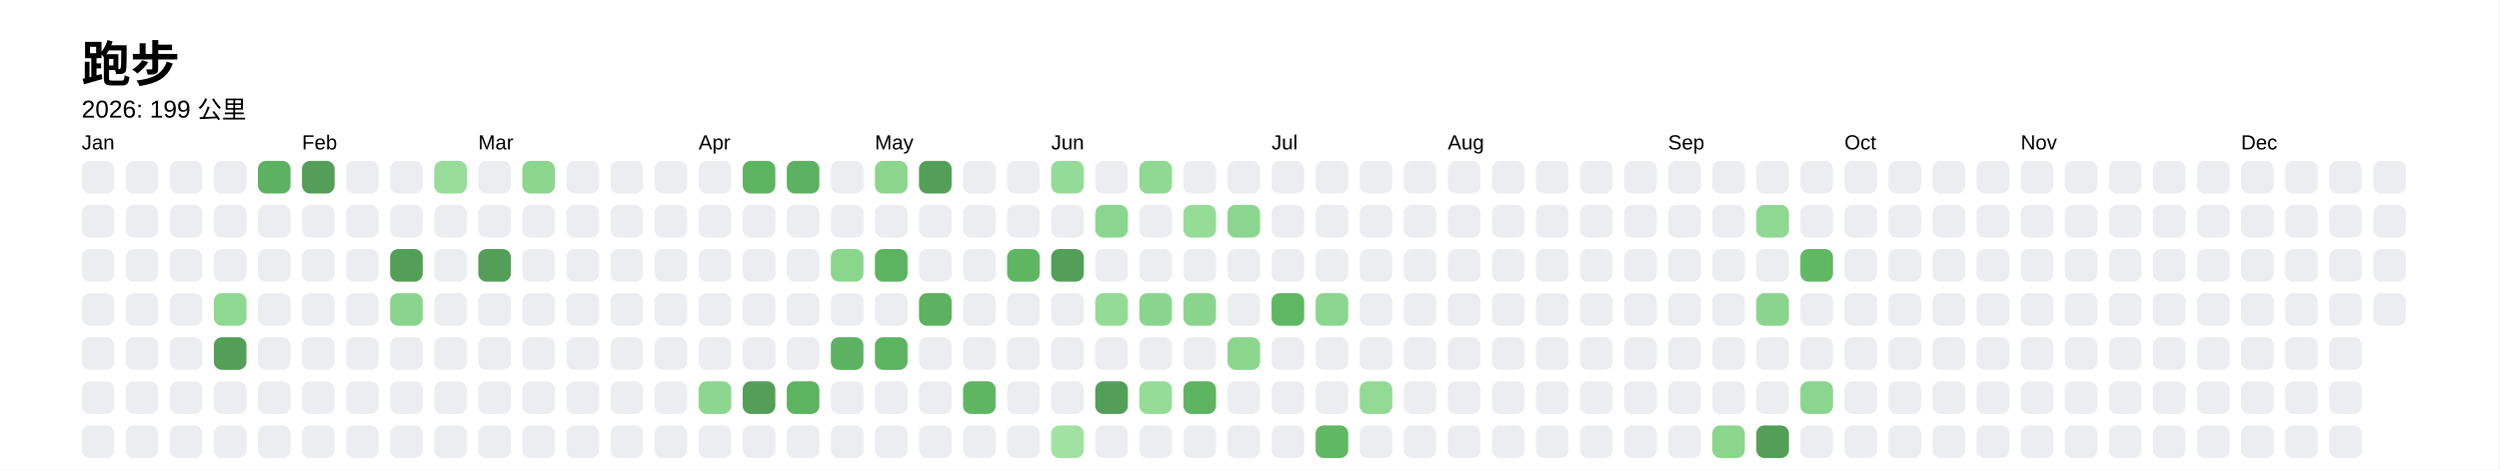
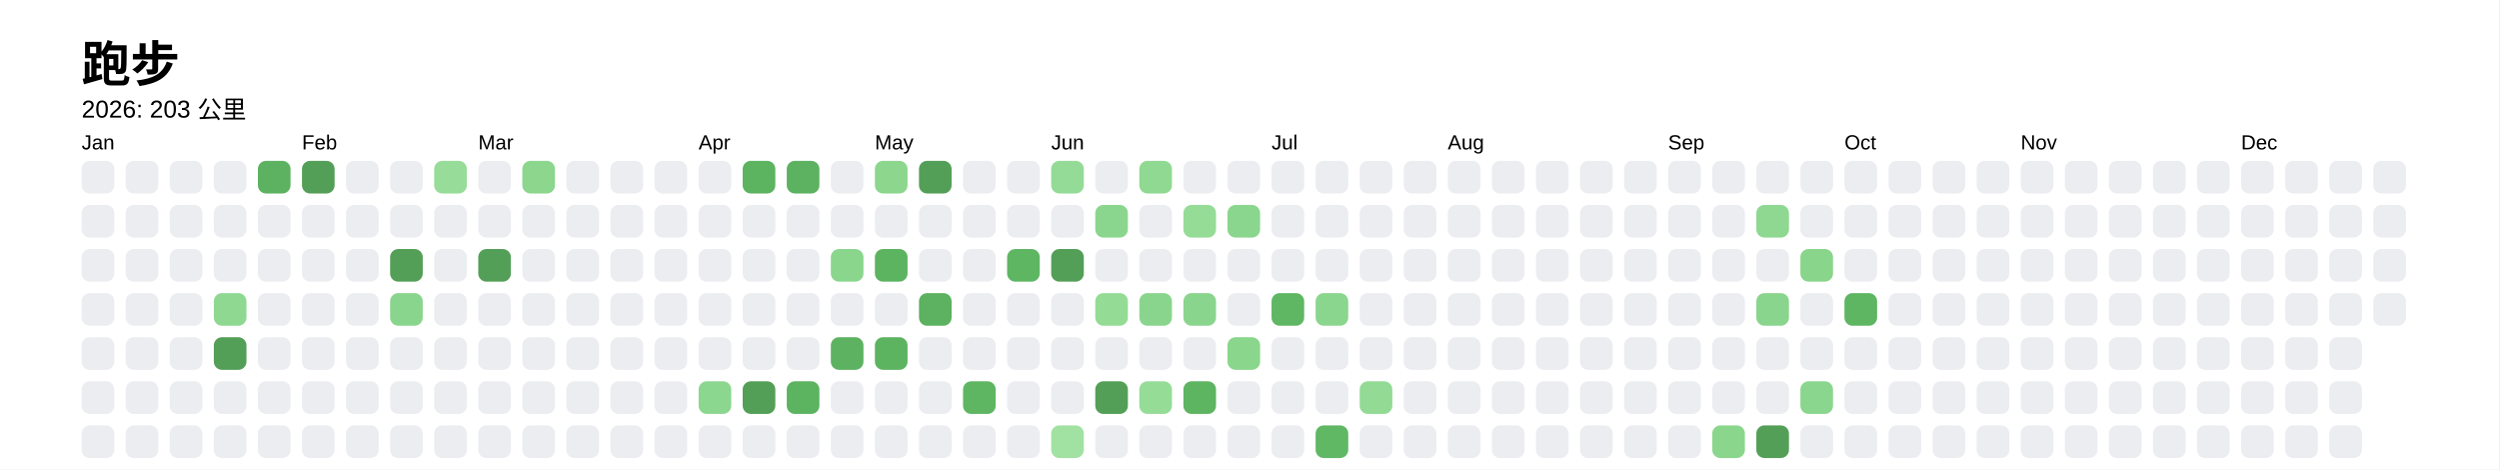
<svg xmlns="http://www.w3.org/2000/svg" baseProfile="full" height="57.5mm" version="1.1" viewBox="0,0,306.2,57.5" width="306.2mm">
  <defs />
  <rect fill="#FFFFFF" height="57.5" width="306.2" x="0" y="0" />
  <text fill="#000000" style="font-size:6px; font-family:Arial; font-weight:bold;" x="10" y="10">跑步</text>
-   <text fill="#000000" style="font-size:3px; font-family:Arial;" x="10" y="14.4">2026: 199 公里</text>
+   <text fill="#000000" style="font-size:3px; font-family:Arial;" x="10" y="14.4">2026: 203 公里</text>
  <text fill="#000000" style="font-size:2.5px; font-family:Arial" x="10" y="18.3">Jan</text>
  <rect fill="#EBEDF0" height="4" rx="1" ry="1" width="4" x="10" y="19.7" />
  <rect fill="#EBEDF0" height="4" rx="1" ry="1" width="4" x="10" y="25.1" />
  <rect fill="#EBEDF0" height="4" rx="1" ry="1" width="4" x="10" y="30.5" />
  <rect fill="#EBEDF0" height="4" rx="1" ry="1" width="4" x="10" y="35.9" />
  <rect fill="#EBEDF0" height="4" rx="1" ry="1" width="4" x="10" y="41.3" />
  <rect fill="#EBEDF0" height="4" rx="1" ry="1" width="4" x="10" y="46.7" />
  <rect fill="#EBEDF0" height="4" rx="1" ry="1" width="4" x="10" y="52.1" />
  <rect fill="#EBEDF0" height="4" rx="1" ry="1" width="4" x="15.4" y="19.7" />
  <rect fill="#EBEDF0" height="4" rx="1" ry="1" width="4" x="15.4" y="25.1" />
  <rect fill="#EBEDF0" height="4" rx="1" ry="1" width="4" x="15.4" y="30.5" />
  <rect fill="#EBEDF0" height="4" rx="1" ry="1" width="4" x="15.4" y="35.9" />
  <rect fill="#EBEDF0" height="4" rx="1" ry="1" width="4" x="15.4" y="41.3" />
  <rect fill="#EBEDF0" height="4" rx="1" ry="1" width="4" x="15.4" y="46.7" />
  <rect fill="#EBEDF0" height="4" rx="1" ry="1" width="4" x="15.4" y="52.1" />
  <rect fill="#EBEDF0" height="4" rx="1" ry="1" width="4" x="20.8" y="19.7" />
  <rect fill="#EBEDF0" height="4" rx="1" ry="1" width="4" x="20.8" y="25.1" />
  <rect fill="#EBEDF0" height="4" rx="1" ry="1" width="4" x="20.8" y="30.5" />
  <rect fill="#EBEDF0" height="4" rx="1" ry="1" width="4" x="20.8" y="35.9" />
  <rect fill="#EBEDF0" height="4" rx="1" ry="1" width="4" x="20.8" y="41.3" />
  <rect fill="#EBEDF0" height="4" rx="1" ry="1" width="4" x="20.8" y="46.7" />
  <rect fill="#EBEDF0" height="4" rx="1" ry="1" width="4" x="20.8" y="52.1" />
  <rect fill="#EBEDF0" height="4" rx="1" ry="1" width="4" x="26.2" y="19.7" />
  <rect fill="#EBEDF0" height="4" rx="1" ry="1" width="4" x="26.2" y="25.1" />
  <rect fill="#EBEDF0" height="4" rx="1" ry="1" width="4" x="26.2" y="30.5" />
  <rect fill="#8fd891" height="4" rx="1" ry="1" width="4" x="26.2" y="35.9" />
  <rect fill="#549F57" height="4" rx="1" ry="1" width="4" x="26.2" y="41.3" />
  <rect fill="#EBEDF0" height="4" rx="1" ry="1" width="4" x="26.2" y="46.7" />
  <rect fill="#EBEDF0" height="4" rx="1" ry="1" width="4" x="26.2" y="52.1" />
  <rect fill="#5cb260" height="4" rx="1" ry="1" width="4" x="31.6" y="19.7" />
  <rect fill="#EBEDF0" height="4" rx="1" ry="1" width="4" x="31.6" y="25.1" />
  <rect fill="#EBEDF0" height="4" rx="1" ry="1" width="4" x="31.6" y="30.5" />
  <rect fill="#EBEDF0" height="4" rx="1" ry="1" width="4" x="31.6" y="35.9" />
  <rect fill="#EBEDF0" height="4" rx="1" ry="1" width="4" x="31.6" y="41.3" />
  <rect fill="#EBEDF0" height="4" rx="1" ry="1" width="4" x="31.6" y="46.7" />
  <rect fill="#EBEDF0" height="4" rx="1" ry="1" width="4" x="31.6" y="52.1" />
  <text fill="#000000" style="font-size:2.5px; font-family:Arial" x="37.0" y="18.3">Feb</text>
  <rect fill="#549F57" height="4" rx="1" ry="1" width="4" x="37.0" y="19.7" />
  <rect fill="#EBEDF0" height="4" rx="1" ry="1" width="4" x="37.0" y="25.1" />
  <rect fill="#EBEDF0" height="4" rx="1" ry="1" width="4" x="37.0" y="30.5" />
  <rect fill="#EBEDF0" height="4" rx="1" ry="1" width="4" x="37.0" y="35.9" />
  <rect fill="#EBEDF0" height="4" rx="1" ry="1" width="4" x="37.0" y="41.3" />
  <rect fill="#EBEDF0" height="4" rx="1" ry="1" width="4" x="37.0" y="46.7" />
  <rect fill="#EBEDF0" height="4" rx="1" ry="1" width="4" x="37.0" y="52.1" />
  <rect fill="#EBEDF0" height="4" rx="1" ry="1" width="4" x="42.4" y="19.7" />
  <rect fill="#EBEDF0" height="4" rx="1" ry="1" width="4" x="42.4" y="25.1" />
  <rect fill="#EBEDF0" height="4" rx="1" ry="1" width="4" x="42.4" y="30.5" />
  <rect fill="#EBEDF0" height="4" rx="1" ry="1" width="4" x="42.4" y="35.9" />
  <rect fill="#EBEDF0" height="4" rx="1" ry="1" width="4" x="42.4" y="41.3" />
  <rect fill="#EBEDF0" height="4" rx="1" ry="1" width="4" x="42.4" y="46.7" />
  <rect fill="#EBEDF0" height="4" rx="1" ry="1" width="4" x="42.4" y="52.1" />
  <rect fill="#EBEDF0" height="4" rx="1" ry="1" width="4" x="47.8" y="19.7" />
  <rect fill="#EBEDF0" height="4" rx="1" ry="1" width="4" x="47.8" y="25.1" />
  <rect fill="#549F57" height="4" rx="1" ry="1" width="4" x="47.8" y="30.5" />
  <rect fill="#8ad58d" height="4" rx="1" ry="1" width="4" x="47.8" y="35.9" />
  <rect fill="#EBEDF0" height="4" rx="1" ry="1" width="4" x="47.8" y="41.3" />
  <rect fill="#EBEDF0" height="4" rx="1" ry="1" width="4" x="47.8" y="46.7" />
  <rect fill="#EBEDF0" height="4" rx="1" ry="1" width="4" x="47.8" y="52.1" />
  <rect fill="#97dc99" height="4" rx="1" ry="1" width="4" x="53.2" y="19.7" />
  <rect fill="#EBEDF0" height="4" rx="1" ry="1" width="4" x="53.2" y="25.1" />
  <rect fill="#EBEDF0" height="4" rx="1" ry="1" width="4" x="53.2" y="30.5" />
  <rect fill="#EBEDF0" height="4" rx="1" ry="1" width="4" x="53.2" y="35.9" />
  <rect fill="#EBEDF0" height="4" rx="1" ry="1" width="4" x="53.2" y="41.3" />
  <rect fill="#EBEDF0" height="4" rx="1" ry="1" width="4" x="53.2" y="46.7" />
  <rect fill="#EBEDF0" height="4" rx="1" ry="1" width="4" x="53.2" y="52.1" />
  <text fill="#000000" style="font-size:2.5px; font-family:Arial" x="58.6" y="18.3">Mar</text>
  <rect fill="#EBEDF0" height="4" rx="1" ry="1" width="4" x="58.6" y="19.7" />
  <rect fill="#EBEDF0" height="4" rx="1" ry="1" width="4" x="58.6" y="25.1" />
  <rect fill="#549F57" height="4" rx="1" ry="1" width="4" x="58.6" y="30.5" />
  <rect fill="#EBEDF0" height="4" rx="1" ry="1" width="4" x="58.6" y="35.9" />
  <rect fill="#EBEDF0" height="4" rx="1" ry="1" width="4" x="58.6" y="41.3" />
  <rect fill="#EBEDF0" height="4" rx="1" ry="1" width="4" x="58.6" y="46.7" />
  <rect fill="#EBEDF0" height="4" rx="1" ry="1" width="4" x="58.6" y="52.1" />
  <rect fill="#8cd68e" height="4" rx="1" ry="1" width="4" x="64" y="19.7" />
  <rect fill="#EBEDF0" height="4" rx="1" ry="1" width="4" x="64" y="25.1" />
  <rect fill="#EBEDF0" height="4" rx="1" ry="1" width="4" x="64" y="30.5" />
  <rect fill="#EBEDF0" height="4" rx="1" ry="1" width="4" x="64" y="35.9" />
  <rect fill="#EBEDF0" height="4" rx="1" ry="1" width="4" x="64" y="41.3" />
  <rect fill="#EBEDF0" height="4" rx="1" ry="1" width="4" x="64" y="46.7" />
  <rect fill="#EBEDF0" height="4" rx="1" ry="1" width="4" x="64" y="52.1" />
  <rect fill="#EBEDF0" height="4" rx="1" ry="1" width="4" x="69.4" y="19.7" />
  <rect fill="#EBEDF0" height="4" rx="1" ry="1" width="4" x="69.4" y="25.1" />
  <rect fill="#EBEDF0" height="4" rx="1" ry="1" width="4" x="69.4" y="30.5" />
  <rect fill="#EBEDF0" height="4" rx="1" ry="1" width="4" x="69.4" y="35.9" />
  <rect fill="#EBEDF0" height="4" rx="1" ry="1" width="4" x="69.4" y="41.3" />
  <rect fill="#EBEDF0" height="4" rx="1" ry="1" width="4" x="69.4" y="46.7" />
  <rect fill="#EBEDF0" height="4" rx="1" ry="1" width="4" x="69.4" y="52.1" />
  <rect fill="#EBEDF0" height="4" rx="1" ry="1" width="4" x="74.8" y="19.7" />
  <rect fill="#EBEDF0" height="4" rx="1" ry="1" width="4" x="74.8" y="25.1" />
  <rect fill="#EBEDF0" height="4" rx="1" ry="1" width="4" x="74.8" y="30.5" />
  <rect fill="#EBEDF0" height="4" rx="1" ry="1" width="4" x="74.8" y="35.9" />
  <rect fill="#EBEDF0" height="4" rx="1" ry="1" width="4" x="74.8" y="41.3" />
  <rect fill="#EBEDF0" height="4" rx="1" ry="1" width="4" x="74.8" y="46.7" />
  <rect fill="#EBEDF0" height="4" rx="1" ry="1" width="4" x="74.8" y="52.1" />
  <rect fill="#EBEDF0" height="4" rx="1" ry="1" width="4" x="80.2" y="19.7" />
  <rect fill="#EBEDF0" height="4" rx="1" ry="1" width="4" x="80.2" y="25.1" />
  <rect fill="#EBEDF0" height="4" rx="1" ry="1" width="4" x="80.2" y="30.5" />
  <rect fill="#EBEDF0" height="4" rx="1" ry="1" width="4" x="80.2" y="35.9" />
  <rect fill="#EBEDF0" height="4" rx="1" ry="1" width="4" x="80.2" y="41.3" />
  <rect fill="#EBEDF0" height="4" rx="1" ry="1" width="4" x="80.2" y="46.7" />
  <rect fill="#EBEDF0" height="4" rx="1" ry="1" width="4" x="80.2" y="52.1" />
  <text fill="#000000" style="font-size:2.5px; font-family:Arial" x="85.6" y="18.3">Apr</text>
  <rect fill="#EBEDF0" height="4" rx="1" ry="1" width="4" x="85.6" y="19.7" />
  <rect fill="#EBEDF0" height="4" rx="1" ry="1" width="4" x="85.6" y="25.1" />
  <rect fill="#EBEDF0" height="4" rx="1" ry="1" width="4" x="85.6" y="30.5" />
  <rect fill="#EBEDF0" height="4" rx="1" ry="1" width="4" x="85.6" y="35.9" />
  <rect fill="#EBEDF0" height="4" rx="1" ry="1" width="4" x="85.6" y="41.3" />
  <rect fill="#8cd78f" height="4" rx="1" ry="1" width="4" x="85.6" y="46.7" />
  <rect fill="#EBEDF0" height="4" rx="1" ry="1" width="4" x="85.6" y="52.1" />
  <rect fill="#5cb360" height="4" rx="1" ry="1" width="4" x="91" y="19.7" />
  <rect fill="#EBEDF0" height="4" rx="1" ry="1" width="4" x="91" y="25.1" />
  <rect fill="#EBEDF0" height="4" rx="1" ry="1" width="4" x="91" y="30.5" />
  <rect fill="#EBEDF0" height="4" rx="1" ry="1" width="4" x="91" y="35.9" />
  <rect fill="#EBEDF0" height="4" rx="1" ry="1" width="4" x="91" y="41.3" />
  <rect fill="#549F57" height="4" rx="1" ry="1" width="4" x="91" y="46.7" />
  <rect fill="#EBEDF0" height="4" rx="1" ry="1" width="4" x="91" y="52.1" />
  <rect fill="#5cb260" height="4" rx="1" ry="1" width="4" x="96.4" y="19.7" />
  <rect fill="#EBEDF0" height="4" rx="1" ry="1" width="4" x="96.4" y="25.1" />
  <rect fill="#EBEDF0" height="4" rx="1" ry="1" width="4" x="96.4" y="30.5" />
  <rect fill="#EBEDF0" height="4" rx="1" ry="1" width="4" x="96.4" y="35.9" />
  <rect fill="#EBEDF0" height="4" rx="1" ry="1" width="4" x="96.4" y="41.3" />
  <rect fill="#5cb360" height="4" rx="1" ry="1" width="4" x="96.4" y="46.7" />
  <rect fill="#EBEDF0" height="4" rx="1" ry="1" width="4" x="96.4" y="52.1" />
  <rect fill="#EBEDF0" height="4" rx="1" ry="1" width="4" x="101.8" y="19.7" />
  <rect fill="#EBEDF0" height="4" rx="1" ry="1" width="4" x="101.8" y="25.1" />
  <rect fill="#8bd68d" height="4" rx="1" ry="1" width="4" x="101.8" y="30.5" />
  <rect fill="#EBEDF0" height="4" rx="1" ry="1" width="4" x="101.8" y="35.9" />
  <rect fill="#5cb260" height="4" rx="1" ry="1" width="4" x="101.8" y="41.3" />
  <rect fill="#EBEDF0" height="4" rx="1" ry="1" width="4" x="101.8" y="46.7" />
  <rect fill="#EBEDF0" height="4" rx="1" ry="1" width="4" x="101.8" y="52.1" />
  <text fill="#000000" style="font-size:2.5px; font-family:Arial" x="107.2" y="18.3">May</text>
  <rect fill="#8cd68e" height="4" rx="1" ry="1" width="4" x="107.2" y="19.7" />
  <rect fill="#EBEDF0" height="4" rx="1" ry="1" width="4" x="107.2" y="25.1" />
  <rect fill="#5cb360" height="4" rx="1" ry="1" width="4" x="107.2" y="30.5" />
  <rect fill="#EBEDF0" height="4" rx="1" ry="1" width="4" x="107.2" y="35.9" />
  <rect fill="#5cb360" height="4" rx="1" ry="1" width="4" x="107.2" y="41.3" />
  <rect fill="#EBEDF0" height="4" rx="1" ry="1" width="4" x="107.2" y="46.7" />
  <rect fill="#EBEDF0" height="4" rx="1" ry="1" width="4" x="107.2" y="52.1" />
  <rect fill="#549F57" height="4" rx="1" ry="1" width="4" x="112.6" y="19.7" />
  <rect fill="#EBEDF0" height="4" rx="1" ry="1" width="4" x="112.6" y="25.1" />
  <rect fill="#EBEDF0" height="4" rx="1" ry="1" width="4" x="112.6" y="30.5" />
  <rect fill="#5cb260" height="4" rx="1" ry="1" width="4" x="112.6" y="35.9" />
  <rect fill="#EBEDF0" height="4" rx="1" ry="1" width="4" x="112.6" y="41.3" />
  <rect fill="#EBEDF0" height="4" rx="1" ry="1" width="4" x="112.6" y="46.7" />
  <rect fill="#EBEDF0" height="4" rx="1" ry="1" width="4" x="112.6" y="52.1" />
  <rect fill="#EBEDF0" height="4" rx="1" ry="1" width="4" x="118" y="19.7" />
  <rect fill="#EBEDF0" height="4" rx="1" ry="1" width="4" x="118" y="25.1" />
  <rect fill="#EBEDF0" height="4" rx="1" ry="1" width="4" x="118" y="30.5" />
  <rect fill="#EBEDF0" height="4" rx="1" ry="1" width="4" x="118" y="35.9" />
  <rect fill="#EBEDF0" height="4" rx="1" ry="1" width="4" x="118" y="41.3" />
  <rect fill="#5eb663" height="4" rx="1" ry="1" width="4" x="118" y="46.7" />
  <rect fill="#EBEDF0" height="4" rx="1" ry="1" width="4" x="118" y="52.1" />
  <rect fill="#EBEDF0" height="4" rx="1" ry="1" width="4" x="123.4" y="19.7" />
  <rect fill="#EBEDF0" height="4" rx="1" ry="1" width="4" x="123.4" y="25.1" />
  <rect fill="#5eb663" height="4" rx="1" ry="1" width="4" x="123.4" y="30.5" />
  <rect fill="#EBEDF0" height="4" rx="1" ry="1" width="4" x="123.4" y="35.9" />
  <rect fill="#EBEDF0" height="4" rx="1" ry="1" width="4" x="123.4" y="41.3" />
  <rect fill="#EBEDF0" height="4" rx="1" ry="1" width="4" x="123.4" y="46.7" />
  <rect fill="#EBEDF0" height="4" rx="1" ry="1" width="4" x="123.4" y="52.1" />
  <text fill="#000000" style="font-size:2.5px; font-family:Arial" x="128.8" y="18.3">Jun</text>
  <rect fill="#94db97" height="4" rx="1" ry="1" width="4" x="128.8" y="19.7" />
  <rect fill="#EBEDF0" height="4" rx="1" ry="1" width="4" x="128.8" y="25.1" />
  <rect fill="#549F57" height="4" rx="1" ry="1" width="4" x="128.8" y="30.5" />
  <rect fill="#EBEDF0" height="4" rx="1" ry="1" width="4" x="128.8" y="35.9" />
  <rect fill="#EBEDF0" height="4" rx="1" ry="1" width="4" x="128.8" y="41.3" />
  <rect fill="#EBEDF0" height="4" rx="1" ry="1" width="4" x="128.8" y="46.7" />
  <rect fill="#a1e2a3" height="4" rx="1" ry="1" width="4" x="128.8" y="52.1" />
  <rect fill="#EBEDF0" height="4" rx="1" ry="1" width="4" x="134.2" y="19.7" />
  <rect fill="#8bd68e" height="4" rx="1" ry="1" width="4" x="134.2" y="25.1" />
  <rect fill="#EBEDF0" height="4" rx="1" ry="1" width="4" x="134.2" y="30.5" />
  <rect fill="#94db96" height="4" rx="1" ry="1" width="4" x="134.2" y="35.9" />
  <rect fill="#EBEDF0" height="4" rx="1" ry="1" width="4" x="134.2" y="41.3" />
  <rect fill="#549F57" height="4" rx="1" ry="1" width="4" x="134.2" y="46.7" />
  <rect fill="#EBEDF0" height="4" rx="1" ry="1" width="4" x="134.2" y="52.1" />
  <rect fill="#90d992" height="4" rx="1" ry="1" width="4" x="139.6" y="19.7" />
  <rect fill="#EBEDF0" height="4" rx="1" ry="1" width="4" x="139.6" y="25.1" />
  <rect fill="#EBEDF0" height="4" rx="1" ry="1" width="4" x="139.6" y="30.5" />
  <rect fill="#8ad58d" height="4" rx="1" ry="1" width="4" x="139.6" y="35.9" />
  <rect fill="#EBEDF0" height="4" rx="1" ry="1" width="4" x="139.6" y="41.3" />
  <rect fill="#95dc97" height="4" rx="1" ry="1" width="4" x="139.6" y="46.7" />
  <rect fill="#EBEDF0" height="4" rx="1" ry="1" width="4" x="139.6" y="52.1" />
  <rect fill="#EBEDF0" height="4" rx="1" ry="1" width="4" x="145" y="19.7" />
  <rect fill="#95dc97" height="4" rx="1" ry="1" width="4" x="145" y="25.1" />
  <rect fill="#EBEDF0" height="4" rx="1" ry="1" width="4" x="145" y="30.5" />
  <rect fill="#8ad58d" height="4" rx="1" ry="1" width="4" x="145" y="35.9" />
  <rect fill="#EBEDF0" height="4" rx="1" ry="1" width="4" x="145" y="41.3" />
  <rect fill="#5db461" height="4" rx="1" ry="1" width="4" x="145" y="46.7" />
  <rect fill="#EBEDF0" height="4" rx="1" ry="1" width="4" x="145" y="52.1" />
  <rect fill="#EBEDF0" height="4" rx="1" ry="1" width="4" x="150.4" y="19.7" />
  <rect fill="#8bd68e" height="4" rx="1" ry="1" width="4" x="150.4" y="25.1" />
  <rect fill="#EBEDF0" height="4" rx="1" ry="1" width="4" x="150.4" y="30.5" />
  <rect fill="#EBEDF0" height="4" rx="1" ry="1" width="4" x="150.4" y="35.9" />
  <rect fill="#8bd68d" height="4" rx="1" ry="1" width="4" x="150.4" y="41.3" />
  <rect fill="#EBEDF0" height="4" rx="1" ry="1" width="4" x="150.4" y="46.7" />
  <rect fill="#EBEDF0" height="4" rx="1" ry="1" width="4" x="150.4" y="52.1" />
  <text fill="#000000" style="font-size:2.5px; font-family:Arial" x="155.8" y="18.3">Jul</text>
  <rect fill="#EBEDF0" height="4" rx="1" ry="1" width="4" x="155.8" y="19.7" />
  <rect fill="#EBEDF0" height="4" rx="1" ry="1" width="4" x="155.8" y="25.1" />
  <rect fill="#EBEDF0" height="4" rx="1" ry="1" width="4" x="155.8" y="30.5" />
  <rect fill="#5fb764" height="4" rx="1" ry="1" width="4" x="155.8" y="35.9" />
  <rect fill="#EBEDF0" height="4" rx="1" ry="1" width="4" x="155.8" y="41.3" />
  <rect fill="#EBEDF0" height="4" rx="1" ry="1" width="4" x="155.8" y="46.7" />
  <rect fill="#EBEDF0" height="4" rx="1" ry="1" width="4" x="155.8" y="52.1" />
  <rect fill="#EBEDF0" height="4" rx="1" ry="1" width="4" x="161.2" y="19.7" />
  <rect fill="#EBEDF0" height="4" rx="1" ry="1" width="4" x="161.2" y="25.1" />
  <rect fill="#EBEDF0" height="4" rx="1" ry="1" width="4" x="161.2" y="30.5" />
  <rect fill="#8bd68e" height="4" rx="1" ry="1" width="4" x="161.2" y="35.9" />
  <rect fill="#EBEDF0" height="4" rx="1" ry="1" width="4" x="161.2" y="41.3" />
  <rect fill="#EBEDF0" height="4" rx="1" ry="1" width="4" x="161.2" y="46.7" />
  <rect fill="#60b764" height="4" rx="1" ry="1" width="4" x="161.2" y="52.1" />
  <rect fill="#EBEDF0" height="4" rx="1" ry="1" width="4" x="166.6" y="19.7" />
  <rect fill="#EBEDF0" height="4" rx="1" ry="1" width="4" x="166.6" y="25.1" />
  <rect fill="#EBEDF0" height="4" rx="1" ry="1" width="4" x="166.6" y="30.5" />
  <rect fill="#EBEDF0" height="4" rx="1" ry="1" width="4" x="166.6" y="35.9" />
  <rect fill="#EBEDF0" height="4" rx="1" ry="1" width="4" x="166.6" y="41.3" />
  <rect fill="#93da95" height="4" rx="1" ry="1" width="4" x="166.6" y="46.7" />
  <rect fill="#EBEDF0" height="4" rx="1" ry="1" width="4" x="166.6" y="52.1" />
  <rect fill="#EBEDF0" height="4" rx="1" ry="1" width="4" x="172" y="19.7" />
  <rect fill="#EBEDF0" height="4" rx="1" ry="1" width="4" x="172" y="25.1" />
  <rect fill="#EBEDF0" height="4" rx="1" ry="1" width="4" x="172" y="30.5" />
  <rect fill="#EBEDF0" height="4" rx="1" ry="1" width="4" x="172" y="35.9" />
  <rect fill="#EBEDF0" height="4" rx="1" ry="1" width="4" x="172" y="41.3" />
  <rect fill="#EBEDF0" height="4" rx="1" ry="1" width="4" x="172" y="46.7" />
  <rect fill="#EBEDF0" height="4" rx="1" ry="1" width="4" x="172" y="52.1" />
  <text fill="#000000" style="font-size:2.5px; font-family:Arial" x="177.4" y="18.3">Aug</text>
  <rect fill="#EBEDF0" height="4" rx="1" ry="1" width="4" x="177.4" y="19.7" />
  <rect fill="#EBEDF0" height="4" rx="1" ry="1" width="4" x="177.4" y="25.1" />
  <rect fill="#EBEDF0" height="4" rx="1" ry="1" width="4" x="177.4" y="30.5" />
  <rect fill="#EBEDF0" height="4" rx="1" ry="1" width="4" x="177.4" y="35.9" />
  <rect fill="#EBEDF0" height="4" rx="1" ry="1" width="4" x="177.4" y="41.3" />
  <rect fill="#EBEDF0" height="4" rx="1" ry="1" width="4" x="177.4" y="46.7" />
  <rect fill="#EBEDF0" height="4" rx="1" ry="1" width="4" x="177.4" y="52.1" />
  <rect fill="#EBEDF0" height="4" rx="1" ry="1" width="4" x="182.8" y="19.7" />
  <rect fill="#EBEDF0" height="4" rx="1" ry="1" width="4" x="182.8" y="25.1" />
  <rect fill="#EBEDF0" height="4" rx="1" ry="1" width="4" x="182.8" y="30.5" />
  <rect fill="#EBEDF0" height="4" rx="1" ry="1" width="4" x="182.8" y="35.9" />
  <rect fill="#EBEDF0" height="4" rx="1" ry="1" width="4" x="182.8" y="41.3" />
  <rect fill="#EBEDF0" height="4" rx="1" ry="1" width="4" x="182.8" y="46.7" />
  <rect fill="#EBEDF0" height="4" rx="1" ry="1" width="4" x="182.8" y="52.1" />
  <rect fill="#EBEDF0" height="4" rx="1" ry="1" width="4" x="188.2" y="19.7" />
  <rect fill="#EBEDF0" height="4" rx="1" ry="1" width="4" x="188.2" y="25.1" />
  <rect fill="#EBEDF0" height="4" rx="1" ry="1" width="4" x="188.2" y="30.5" />
  <rect fill="#EBEDF0" height="4" rx="1" ry="1" width="4" x="188.2" y="35.9" />
  <rect fill="#EBEDF0" height="4" rx="1" ry="1" width="4" x="188.2" y="41.3" />
  <rect fill="#EBEDF0" height="4" rx="1" ry="1" width="4" x="188.2" y="46.7" />
  <rect fill="#EBEDF0" height="4" rx="1" ry="1" width="4" x="188.2" y="52.1" />
  <rect fill="#EBEDF0" height="4" rx="1" ry="1" width="4" x="193.6" y="19.7" />
  <rect fill="#EBEDF0" height="4" rx="1" ry="1" width="4" x="193.6" y="25.1" />
  <rect fill="#EBEDF0" height="4" rx="1" ry="1" width="4" x="193.6" y="30.5" />
  <rect fill="#EBEDF0" height="4" rx="1" ry="1" width="4" x="193.6" y="35.9" />
  <rect fill="#EBEDF0" height="4" rx="1" ry="1" width="4" x="193.6" y="41.3" />
  <rect fill="#EBEDF0" height="4" rx="1" ry="1" width="4" x="193.6" y="46.7" />
  <rect fill="#EBEDF0" height="4" rx="1" ry="1" width="4" x="193.6" y="52.1" />
  <rect fill="#EBEDF0" height="4" rx="1" ry="1" width="4" x="199" y="19.7" />
  <rect fill="#EBEDF0" height="4" rx="1" ry="1" width="4" x="199" y="25.1" />
  <rect fill="#EBEDF0" height="4" rx="1" ry="1" width="4" x="199" y="30.5" />
  <rect fill="#EBEDF0" height="4" rx="1" ry="1" width="4" x="199" y="35.9" />
  <rect fill="#EBEDF0" height="4" rx="1" ry="1" width="4" x="199" y="41.3" />
  <rect fill="#EBEDF0" height="4" rx="1" ry="1" width="4" x="199" y="46.7" />
  <rect fill="#EBEDF0" height="4" rx="1" ry="1" width="4" x="199" y="52.1" />
  <text fill="#000000" style="font-size:2.5px; font-family:Arial" x="204.4" y="18.3">Sep</text>
  <rect fill="#EBEDF0" height="4" rx="1" ry="1" width="4" x="204.4" y="19.7" />
  <rect fill="#EBEDF0" height="4" rx="1" ry="1" width="4" x="204.4" y="25.1" />
  <rect fill="#EBEDF0" height="4" rx="1" ry="1" width="4" x="204.4" y="30.5" />
  <rect fill="#EBEDF0" height="4" rx="1" ry="1" width="4" x="204.4" y="35.9" />
  <rect fill="#EBEDF0" height="4" rx="1" ry="1" width="4" x="204.4" y="41.3" />
  <rect fill="#EBEDF0" height="4" rx="1" ry="1" width="4" x="204.4" y="46.7" />
  <rect fill="#EBEDF0" height="4" rx="1" ry="1" width="4" x="204.4" y="52.1" />
  <rect fill="#EBEDF0" height="4" rx="1" ry="1" width="4" x="209.8" y="19.7" />
  <rect fill="#EBEDF0" height="4" rx="1" ry="1" width="4" x="209.8" y="25.1" />
  <rect fill="#EBEDF0" height="4" rx="1" ry="1" width="4" x="209.8" y="30.5" />
  <rect fill="#EBEDF0" height="4" rx="1" ry="1" width="4" x="209.8" y="35.9" />
  <rect fill="#EBEDF0" height="4" rx="1" ry="1" width="4" x="209.8" y="41.3" />
  <rect fill="#EBEDF0" height="4" rx="1" ry="1" width="4" x="209.8" y="46.7" />
  <rect fill="#8bd68d" height="4" rx="1" ry="1" width="4" x="209.8" y="52.1" />
  <rect fill="#EBEDF0" height="4" rx="1" ry="1" width="4" x="215.2" y="19.7" />
  <rect fill="#8ed891" height="4" rx="1" ry="1" width="4" x="215.2" y="25.1" />
  <rect fill="#EBEDF0" height="4" rx="1" ry="1" width="4" x="215.2" y="30.5" />
  <rect fill="#8ad58d" height="4" rx="1" ry="1" width="4" x="215.2" y="35.9" />
  <rect fill="#EBEDF0" height="4" rx="1" ry="1" width="4" x="215.2" y="41.3" />
  <rect fill="#EBEDF0" height="4" rx="1" ry="1" width="4" x="215.2" y="46.7" />
  <rect fill="#549F57" height="4" rx="1" ry="1" width="4" x="215.2" y="52.1" />
  <rect fill="#EBEDF0" height="4" rx="1" ry="1" width="4" x="220.6" y="19.7" />
  <rect fill="#EBEDF0" height="4" rx="1" ry="1" width="4" x="220.6" y="25.1" />
-   <rect fill="#60b865" height="4" rx="1" ry="1" width="4" x="220.6" y="30.5" />
+   <rect fill="#8ad58c" height="4" rx="1" ry="1" width="4" x="220.6" y="30.5" />
  <rect fill="#EBEDF0" height="4" rx="1" ry="1" width="4" x="220.6" y="35.9" />
  <rect fill="#EBEDF0" height="4" rx="1" ry="1" width="4" x="220.6" y="41.3" />
  <rect fill="#8bd68e" height="4" rx="1" ry="1" width="4" x="220.6" y="46.7" />
  <rect fill="#EBEDF0" height="4" rx="1" ry="1" width="4" x="220.6" y="52.1" />
  <text fill="#000000" style="font-size:2.5px; font-family:Arial" x="226" y="18.3">Oct</text>
  <rect fill="#EBEDF0" height="4" rx="1" ry="1" width="4" x="226" y="19.7" />
  <rect fill="#EBEDF0" height="4" rx="1" ry="1" width="4" x="226" y="25.1" />
  <rect fill="#EBEDF0" height="4" rx="1" ry="1" width="4" x="226" y="30.5" />
-   <rect fill="#EBEDF0" height="4" rx="1" ry="1" width="4" x="226" y="35.9" />
+   <rect fill="#5eb562" height="4" rx="1" ry="1" width="4" x="226" y="35.9" />
  <rect fill="#EBEDF0" height="4" rx="1" ry="1" width="4" x="226" y="41.3" />
  <rect fill="#EBEDF0" height="4" rx="1" ry="1" width="4" x="226" y="46.7" />
  <rect fill="#EBEDF0" height="4" rx="1" ry="1" width="4" x="226" y="52.1" />
  <rect fill="#EBEDF0" height="4" rx="1" ry="1" width="4" x="231.4" y="19.7" />
  <rect fill="#EBEDF0" height="4" rx="1" ry="1" width="4" x="231.4" y="25.1" />
  <rect fill="#EBEDF0" height="4" rx="1" ry="1" width="4" x="231.4" y="30.5" />
  <rect fill="#EBEDF0" height="4" rx="1" ry="1" width="4" x="231.4" y="35.9" />
  <rect fill="#EBEDF0" height="4" rx="1" ry="1" width="4" x="231.4" y="41.3" />
  <rect fill="#EBEDF0" height="4" rx="1" ry="1" width="4" x="231.4" y="46.7" />
  <rect fill="#EBEDF0" height="4" rx="1" ry="1" width="4" x="231.4" y="52.1" />
  <rect fill="#EBEDF0" height="4" rx="1" ry="1" width="4" x="236.8" y="19.7" />
  <rect fill="#EBEDF0" height="4" rx="1" ry="1" width="4" x="236.8" y="25.1" />
  <rect fill="#EBEDF0" height="4" rx="1" ry="1" width="4" x="236.8" y="30.5" />
  <rect fill="#EBEDF0" height="4" rx="1" ry="1" width="4" x="236.8" y="35.9" />
  <rect fill="#EBEDF0" height="4" rx="1" ry="1" width="4" x="236.8" y="41.3" />
  <rect fill="#EBEDF0" height="4" rx="1" ry="1" width="4" x="236.8" y="46.7" />
  <rect fill="#EBEDF0" height="4" rx="1" ry="1" width="4" x="236.8" y="52.1" />
  <rect fill="#EBEDF0" height="4" rx="1" ry="1" width="4" x="242.2" y="19.7" />
  <rect fill="#EBEDF0" height="4" rx="1" ry="1" width="4" x="242.2" y="25.1" />
  <rect fill="#EBEDF0" height="4" rx="1" ry="1" width="4" x="242.2" y="30.5" />
  <rect fill="#EBEDF0" height="4" rx="1" ry="1" width="4" x="242.2" y="35.9" />
  <rect fill="#EBEDF0" height="4" rx="1" ry="1" width="4" x="242.2" y="41.3" />
  <rect fill="#EBEDF0" height="4" rx="1" ry="1" width="4" x="242.2" y="46.7" />
  <rect fill="#EBEDF0" height="4" rx="1" ry="1" width="4" x="242.2" y="52.1" />
  <text fill="#000000" style="font-size:2.5px; font-family:Arial" x="247.6" y="18.3">Nov</text>
  <rect fill="#EBEDF0" height="4" rx="1" ry="1" width="4" x="247.6" y="19.7" />
  <rect fill="#EBEDF0" height="4" rx="1" ry="1" width="4" x="247.6" y="25.1" />
  <rect fill="#EBEDF0" height="4" rx="1" ry="1" width="4" x="247.6" y="30.5" />
  <rect fill="#EBEDF0" height="4" rx="1" ry="1" width="4" x="247.6" y="35.9" />
  <rect fill="#EBEDF0" height="4" rx="1" ry="1" width="4" x="247.6" y="41.3" />
  <rect fill="#EBEDF0" height="4" rx="1" ry="1" width="4" x="247.6" y="46.7" />
  <rect fill="#EBEDF0" height="4" rx="1" ry="1" width="4" x="247.6" y="52.1" />
  <rect fill="#EBEDF0" height="4" rx="1" ry="1" width="4" x="253" y="19.7" />
  <rect fill="#EBEDF0" height="4" rx="1" ry="1" width="4" x="253" y="25.1" />
  <rect fill="#EBEDF0" height="4" rx="1" ry="1" width="4" x="253" y="30.5" />
  <rect fill="#EBEDF0" height="4" rx="1" ry="1" width="4" x="253" y="35.9" />
  <rect fill="#EBEDF0" height="4" rx="1" ry="1" width="4" x="253" y="41.3" />
  <rect fill="#EBEDF0" height="4" rx="1" ry="1" width="4" x="253" y="46.7" />
  <rect fill="#EBEDF0" height="4" rx="1" ry="1" width="4" x="253" y="52.1" />
  <rect fill="#EBEDF0" height="4" rx="1" ry="1" width="4" x="258.4" y="19.7" />
  <rect fill="#EBEDF0" height="4" rx="1" ry="1" width="4" x="258.4" y="25.1" />
  <rect fill="#EBEDF0" height="4" rx="1" ry="1" width="4" x="258.4" y="30.5" />
  <rect fill="#EBEDF0" height="4" rx="1" ry="1" width="4" x="258.4" y="35.9" />
  <rect fill="#EBEDF0" height="4" rx="1" ry="1" width="4" x="258.4" y="41.3" />
  <rect fill="#EBEDF0" height="4" rx="1" ry="1" width="4" x="258.4" y="46.7" />
  <rect fill="#EBEDF0" height="4" rx="1" ry="1" width="4" x="258.4" y="52.1" />
  <rect fill="#EBEDF0" height="4" rx="1" ry="1" width="4" x="263.8" y="19.7" />
  <rect fill="#EBEDF0" height="4" rx="1" ry="1" width="4" x="263.8" y="25.1" />
  <rect fill="#EBEDF0" height="4" rx="1" ry="1" width="4" x="263.8" y="30.5" />
  <rect fill="#EBEDF0" height="4" rx="1" ry="1" width="4" x="263.8" y="35.9" />
  <rect fill="#EBEDF0" height="4" rx="1" ry="1" width="4" x="263.8" y="41.3" />
  <rect fill="#EBEDF0" height="4" rx="1" ry="1" width="4" x="263.8" y="46.7" />
  <rect fill="#EBEDF0" height="4" rx="1" ry="1" width="4" x="263.8" y="52.1" />
  <rect fill="#EBEDF0" height="4" rx="1" ry="1" width="4" x="269.2" y="19.7" />
  <rect fill="#EBEDF0" height="4" rx="1" ry="1" width="4" x="269.2" y="25.1" />
  <rect fill="#EBEDF0" height="4" rx="1" ry="1" width="4" x="269.2" y="30.5" />
  <rect fill="#EBEDF0" height="4" rx="1" ry="1" width="4" x="269.2" y="35.9" />
  <rect fill="#EBEDF0" height="4" rx="1" ry="1" width="4" x="269.2" y="41.3" />
  <rect fill="#EBEDF0" height="4" rx="1" ry="1" width="4" x="269.2" y="46.7" />
  <rect fill="#EBEDF0" height="4" rx="1" ry="1" width="4" x="269.2" y="52.1" />
  <text fill="#000000" style="font-size:2.5px; font-family:Arial" x="274.6" y="18.3">Dec</text>
  <rect fill="#EBEDF0" height="4" rx="1" ry="1" width="4" x="274.6" y="19.7" />
  <rect fill="#EBEDF0" height="4" rx="1" ry="1" width="4" x="274.6" y="25.1" />
  <rect fill="#EBEDF0" height="4" rx="1" ry="1" width="4" x="274.6" y="30.5" />
  <rect fill="#EBEDF0" height="4" rx="1" ry="1" width="4" x="274.6" y="35.9" />
  <rect fill="#EBEDF0" height="4" rx="1" ry="1" width="4" x="274.6" y="41.3" />
  <rect fill="#EBEDF0" height="4" rx="1" ry="1" width="4" x="274.6" y="46.7" />
  <rect fill="#EBEDF0" height="4" rx="1" ry="1" width="4" x="274.6" y="52.1" />
  <rect fill="#EBEDF0" height="4" rx="1" ry="1" width="4" x="280" y="19.7" />
  <rect fill="#EBEDF0" height="4" rx="1" ry="1" width="4" x="280" y="25.1" />
  <rect fill="#EBEDF0" height="4" rx="1" ry="1" width="4" x="280" y="30.5" />
  <rect fill="#EBEDF0" height="4" rx="1" ry="1" width="4" x="280" y="35.9" />
  <rect fill="#EBEDF0" height="4" rx="1" ry="1" width="4" x="280" y="41.3" />
  <rect fill="#EBEDF0" height="4" rx="1" ry="1" width="4" x="280" y="46.7" />
  <rect fill="#EBEDF0" height="4" rx="1" ry="1" width="4" x="280" y="52.1" />
  <rect fill="#EBEDF0" height="4" rx="1" ry="1" width="4" x="285.4" y="19.7" />
  <rect fill="#EBEDF0" height="4" rx="1" ry="1" width="4" x="285.4" y="25.1" />
  <rect fill="#EBEDF0" height="4" rx="1" ry="1" width="4" x="285.4" y="30.5" />
  <rect fill="#EBEDF0" height="4" rx="1" ry="1" width="4" x="285.4" y="35.9" />
  <rect fill="#EBEDF0" height="4" rx="1" ry="1" width="4" x="285.4" y="41.3" />
  <rect fill="#EBEDF0" height="4" rx="1" ry="1" width="4" x="285.4" y="46.7" />
  <rect fill="#EBEDF0" height="4" rx="1" ry="1" width="4" x="285.4" y="52.1" />
  <rect fill="#EBEDF0" height="4" rx="1" ry="1" width="4" x="290.8" y="19.7" />
  <rect fill="#EBEDF0" height="4" rx="1" ry="1" width="4" x="290.8" y="25.1" />
  <rect fill="#EBEDF0" height="4" rx="1" ry="1" width="4" x="290.8" y="30.5" />
  <rect fill="#EBEDF0" height="4" rx="1" ry="1" width="4" x="290.8" y="35.9" />
</svg>
